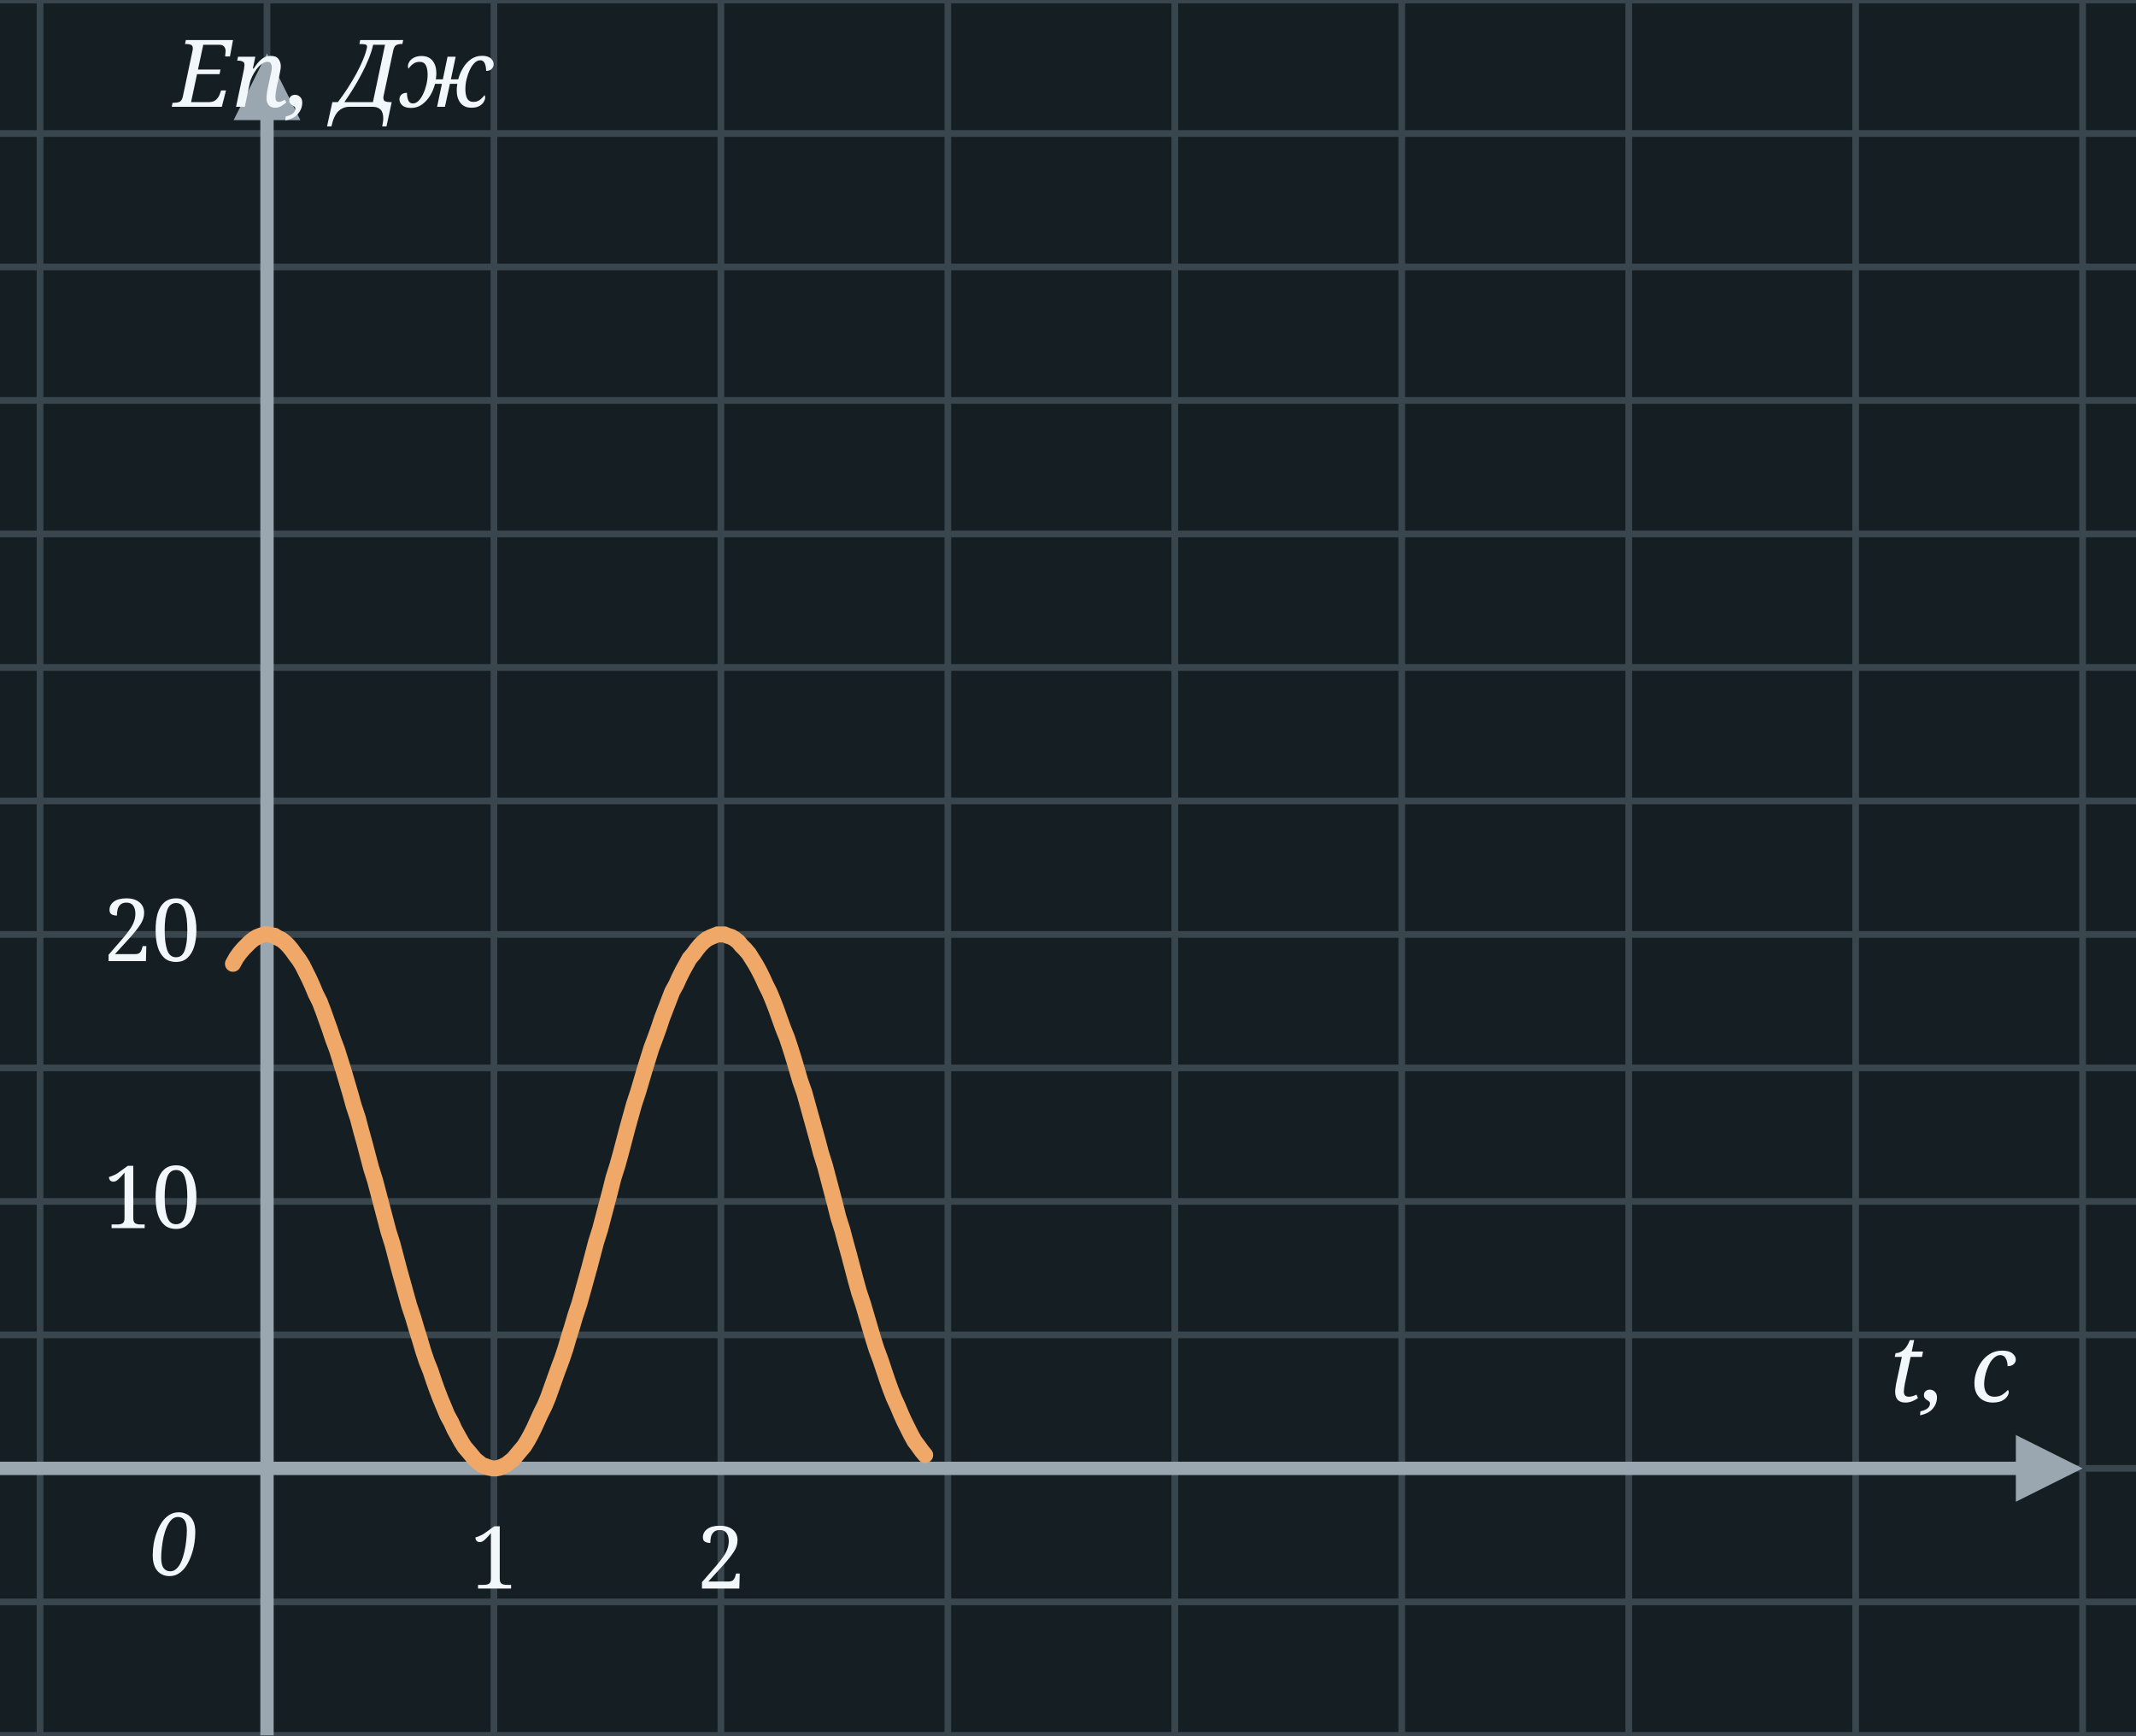
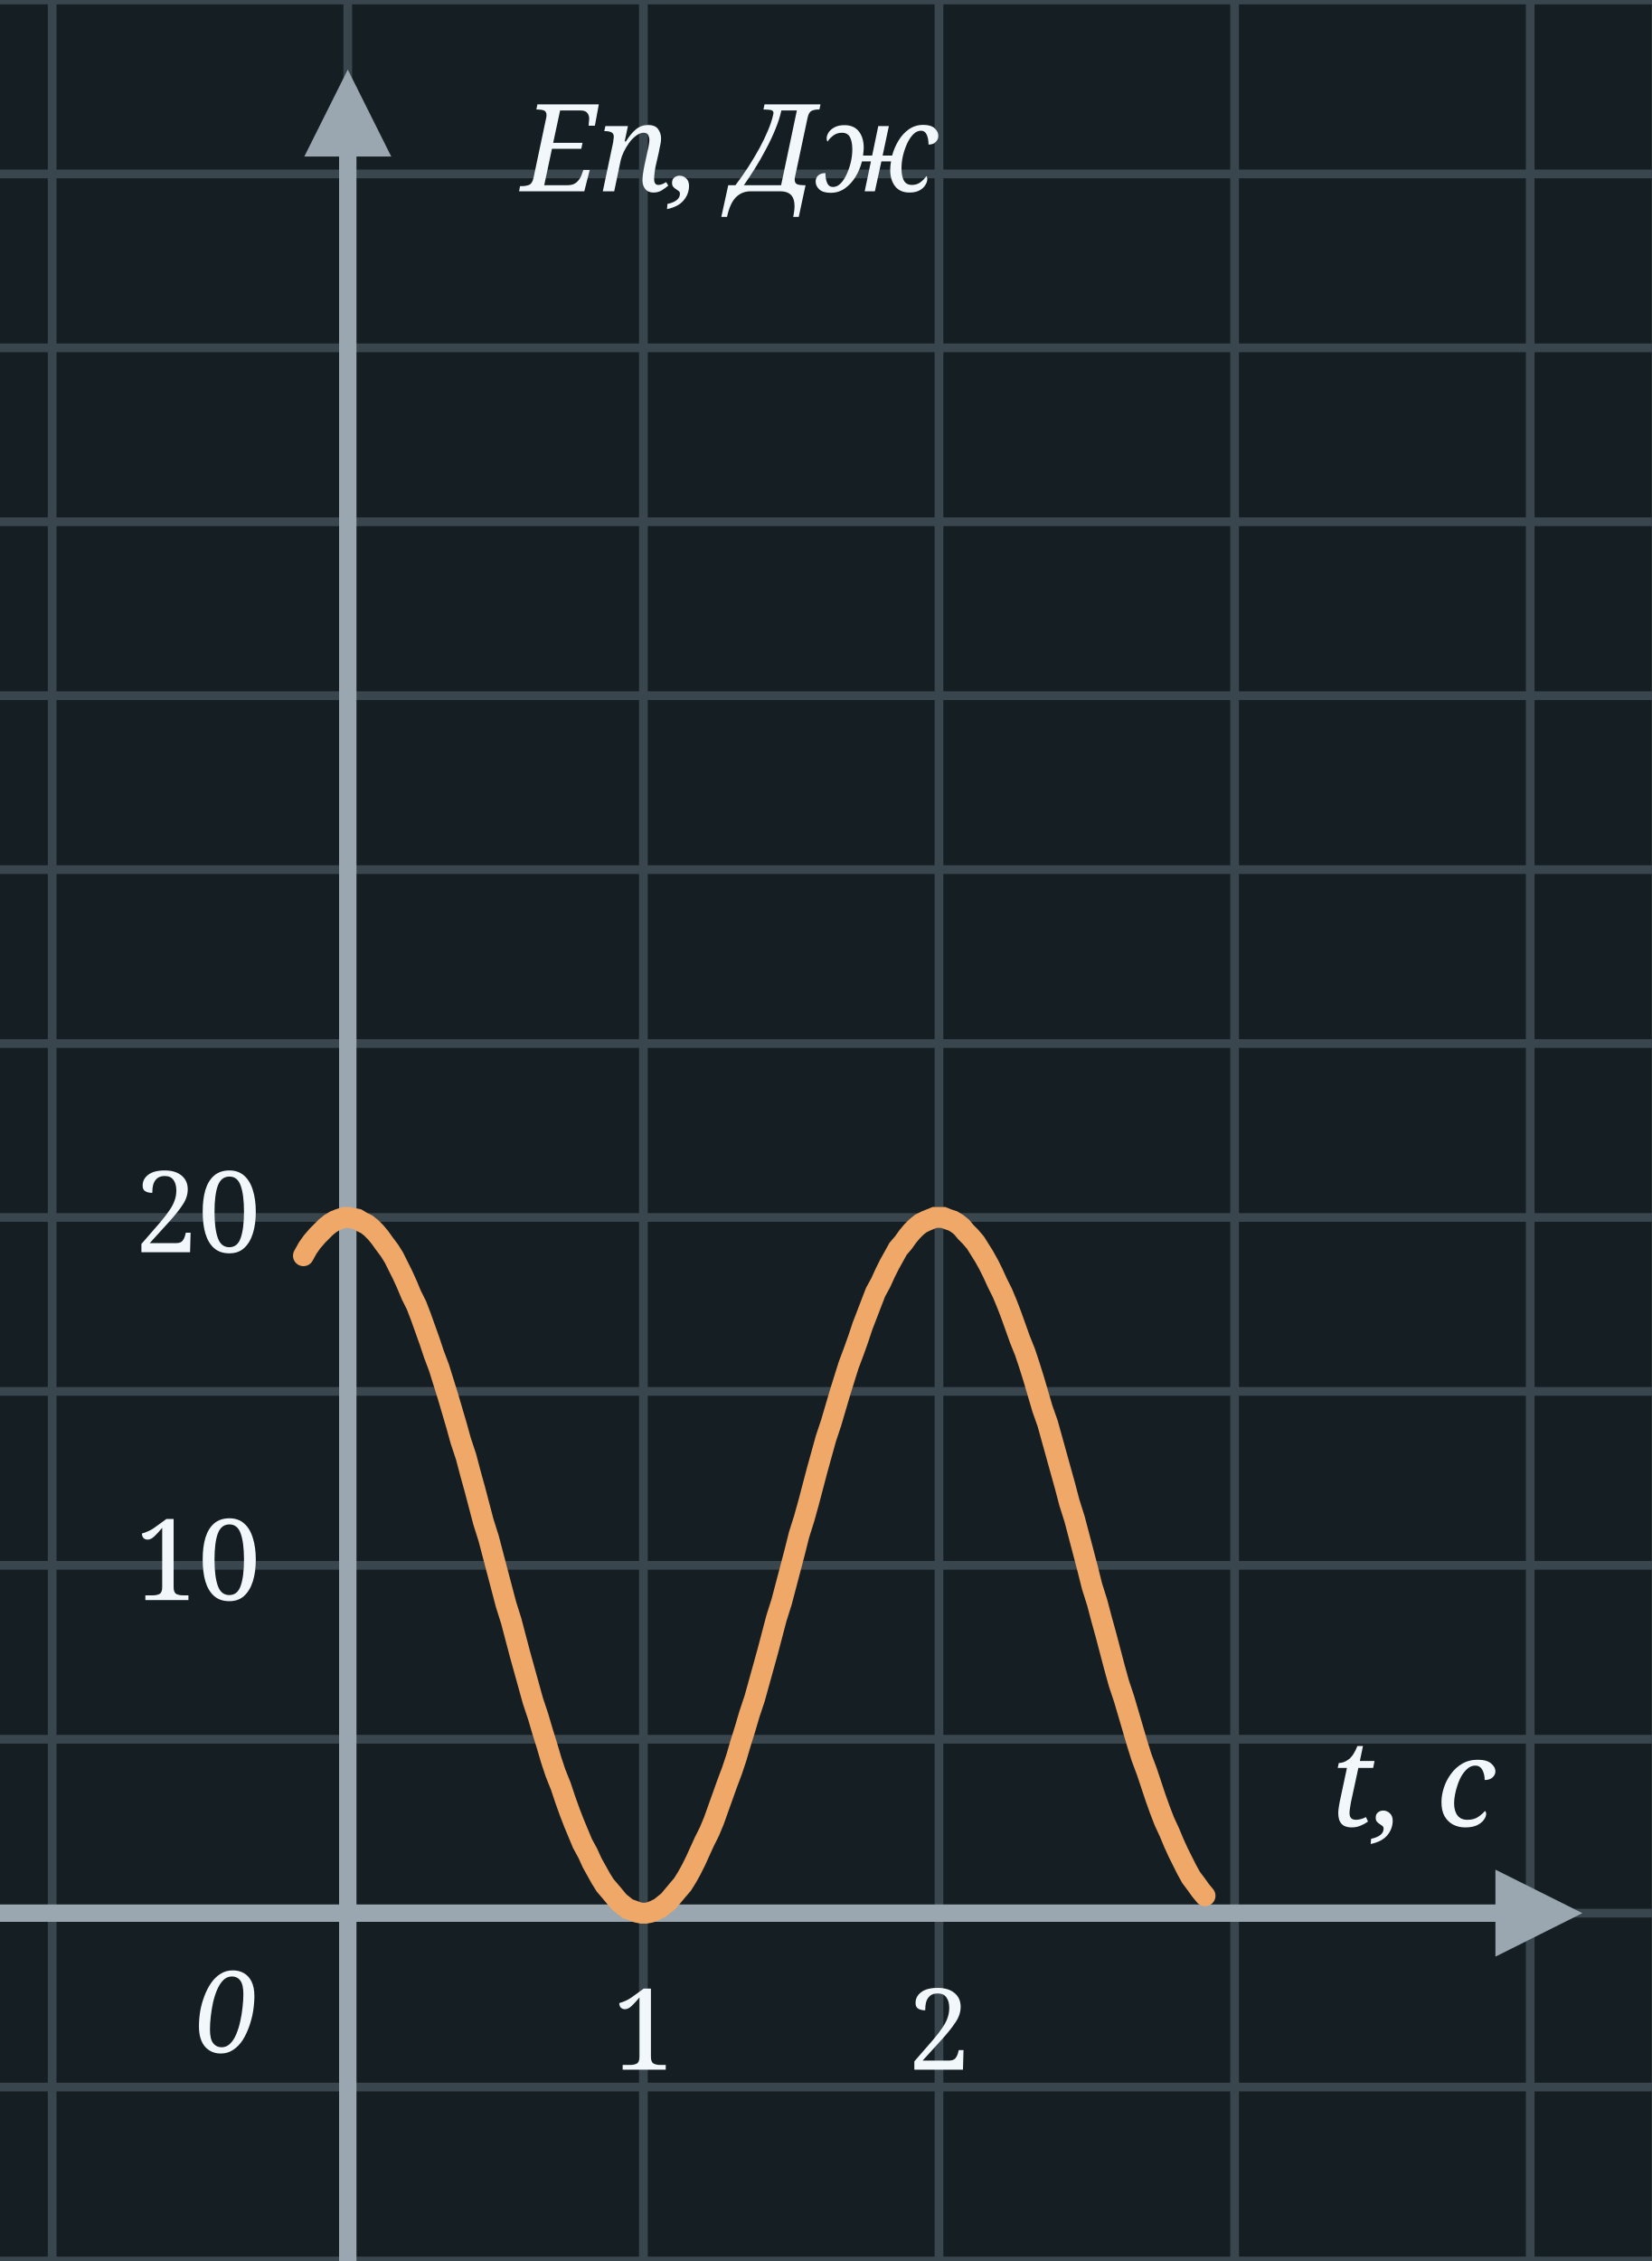
- <svg xmlns="http://www.w3.org/2000/svg" width="320" height="260" viewBox="0 0 320 260">
-   <rect x="0" y="0" width="320" height="260" fill="#151F23" />
+ <svg xmlns="http://www.w3.org/2000/svg" width="190" height="260" viewBox="0 0 190 260">
+   <rect x="0" y="0" width="190" height="260" fill="#151F23" />
  <line x1="6.0" y1="0" x2="6.0" y2="260" stroke="#3A464E" stroke-width="1" />
  <line x1="40.0" y1="0" x2="40.0" y2="260" stroke="#3A464E" stroke-width="1" />
  <line x1="74.0" y1="0" x2="74.0" y2="260" stroke="#3A464E" stroke-width="1" />
  <line x1="108.0" y1="0" x2="108.0" y2="260" stroke="#3A464E" stroke-width="1" />
  <line x1="142.0" y1="0" x2="142.0" y2="260" stroke="#3A464E" stroke-width="1" />
  <line x1="176.0" y1="0" x2="176.0" y2="260" stroke="#3A464E" stroke-width="1" />
-   <line x1="210.0" y1="0" x2="210.0" y2="260" stroke="#3A464E" stroke-width="1" />
-   <line x1="244.0" y1="0" x2="244.0" y2="260" stroke="#3A464E" stroke-width="1" />
-   <line x1="278.0" y1="0" x2="278.0" y2="260" stroke="#3A464E" stroke-width="1" />
-   <line x1="312.0" y1="0" x2="312.0" y2="260" stroke="#3A464E" stroke-width="1" />
-   <line x1="0" y1="0.0" x2="320" y2="0.0" stroke="#3A464E" stroke-width="1" />
-   <line x1="0" y1="20.0" x2="320" y2="20.0" stroke="#3A464E" stroke-width="1" />
-   <line x1="0" y1="40.0" x2="320" y2="40.0" stroke="#3A464E" stroke-width="1" />
-   <line x1="0" y1="60.0" x2="320" y2="60.0" stroke="#3A464E" stroke-width="1" />
-   <line x1="0" y1="80.0" x2="320" y2="80.0" stroke="#3A464E" stroke-width="1" />
-   <line x1="0" y1="100.0" x2="320" y2="100.0" stroke="#3A464E" stroke-width="1" />
-   <line x1="0" y1="120.0" x2="320" y2="120.0" stroke="#3A464E" stroke-width="1" />
-   <line x1="0" y1="140.0" x2="320" y2="140.0" stroke="#3A464E" stroke-width="1" />
-   <line x1="0" y1="160.0" x2="320" y2="160.0" stroke="#3A464E" stroke-width="1" />
-   <line x1="0" y1="180.0" x2="320" y2="180.0" stroke="#3A464E" stroke-width="1" />
-   <line x1="0" y1="200.0" x2="320" y2="200.0" stroke="#3A464E" stroke-width="1" />
-   <line x1="0" y1="220.0" x2="320" y2="220.0" stroke="#3A464E" stroke-width="1" />
-   <line x1="0" y1="240.0" x2="320" y2="240.0" stroke="#3A464E" stroke-width="1" />
-   <line x1="0" y1="260.0" x2="320" y2="260.0" stroke="#3A464E" stroke-width="1" />
+   <line x1="0" y1="0.0" x2="190" y2="0.0" stroke="#3A464E" stroke-width="1" />
+   <line x1="0" y1="20.0" x2="190" y2="20.0" stroke="#3A464E" stroke-width="1" />
+   <line x1="0" y1="40.0" x2="190" y2="40.0" stroke="#3A464E" stroke-width="1" />
+   <line x1="0" y1="60.0" x2="190" y2="60.0" stroke="#3A464E" stroke-width="1" />
+   <line x1="0" y1="80.0" x2="190" y2="80.0" stroke="#3A464E" stroke-width="1" />
+   <line x1="0" y1="100.0" x2="190" y2="100.0" stroke="#3A464E" stroke-width="1" />
+   <line x1="0" y1="120.0" x2="190" y2="120.0" stroke="#3A464E" stroke-width="1" />
+   <line x1="0" y1="140.0" x2="190" y2="140.0" stroke="#3A464E" stroke-width="1" />
+   <line x1="0" y1="160.0" x2="190" y2="160.0" stroke="#3A464E" stroke-width="1" />
+   <line x1="0" y1="180.0" x2="190" y2="180.0" stroke="#3A464E" stroke-width="1" />
+   <line x1="0" y1="200.0" x2="190" y2="200.0" stroke="#3A464E" stroke-width="1" />
+   <line x1="0" y1="220.0" x2="190" y2="220.0" stroke="#3A464E" stroke-width="1" />
+   <line x1="0" y1="240.0" x2="190" y2="240.0" stroke="#3A464E" stroke-width="1" />
+   <line x1="0" y1="260.0" x2="190" y2="260.0" stroke="#3A464E" stroke-width="1" />
  <line x1="40" y1="260" x2="40" y2="10" stroke="#9AA7B0" stroke-width="2" />
  <polygon points="35,18 45,18 40,8" fill="#9AA7B0" />
-   <line x1="0" y1="220" x2="310" y2="220" stroke="#9AA7B0" stroke-width="2" />
-   <polygon points="302,215 302,225 312,220" fill="#9AA7B0" />
+   <line x1="0" y1="220" x2="180" y2="220" stroke="#9AA7B0" stroke-width="2" />
+   <polygon points="172,215 172,225 182,220" fill="#9AA7B0" />
  <text x="26.0" y="236.0" font-family="Georgia, serif" font-style="italic" font-weight="normal" font-size="13" fill="#F2F7FB" text-anchor="middle">0</text>
-   <text x="302.0" y="210.0" font-family="Georgia, serif" font-style="italic" font-weight="normal" font-size="14" fill="#F2F7FB" text-anchor="end">t, с</text>
-   <text x="50.0" y="16.0" font-family="Georgia, serif" font-style="italic" font-weight="normal" font-size="14" fill="#F2F7FB" text-anchor="middle">Eп, Дж</text>
+   <text x="172.0" y="210.0" font-family="Georgia, serif" font-style="italic" font-weight="normal" font-size="14" fill="#F2F7FB" text-anchor="end">t, с</text>
+   <text x="60.0" y="22.0" font-family="Georgia, serif" font-style="italic" font-weight="normal" font-size="14" fill="#F2F7FB" text-anchor="start">Eп, Дж</text>
  <path d="M 34.9,144.4 L 35.4,143.5 L 35.9,142.8 L 36.5,142.1 L 37.0,141.6 L 37.5,141.1 L 38.0,140.7 L 38.5,140.4 L 39.0,140.2 L 39.6,140.0 L 40.1,140.0 L 40.6,140.1 L 41.1,140.2 L 41.6,140.5 L 42.2,140.8 L 42.7,141.2 L 43.2,141.7 L 43.7,142.3 L 44.2,143.0 L 44.8,143.8 L 45.3,144.6 L 45.8,145.6 L 46.3,146.6 L 46.8,147.7 L 47.3,148.9 L 47.9,150.1 L 48.4,151.4 L 48.9,152.8 L 49.4,154.2 L 49.9,155.7 L 50.5,157.3 L 51.0,158.9 L 51.5,160.5 L 52.0,162.2 L 52.5,163.9 L 53.0,165.7 L 53.6,167.5 L 54.1,169.4 L 54.6,171.2 L 55.1,173.1 L 55.6,175.0 L 56.2,176.9 L 56.7,178.8 L 57.2,180.7 L 57.7,182.6 L 58.2,184.5 L 58.8,186.4 L 59.3,188.3 L 59.8,190.2 L 60.3,192.0 L 60.8,193.8 L 61.3,195.6 L 61.9,197.4 L 62.4,199.1 L 62.9,200.7 L 63.4,202.4 L 63.9,203.9 L 64.5,205.4 L 65.0,206.9 L 65.5,208.3 L 66.0,209.6 L 66.5,210.8 L 67.0,212.0 L 67.6,213.1 L 68.1,214.2 L 68.6,215.1 L 69.1,216.0 L 69.6,216.8 L 70.2,217.5 L 70.7,218.1 L 71.2,218.7 L 71.7,219.1 L 72.2,219.5 L 72.8,219.7 L 73.3,219.9 L 73.8,220.0 L 74.3,220.0 L 74.8,219.9 L 75.3,219.7 L 75.9,219.4 L 76.4,219.0 L 76.9,218.6 L 77.4,218.0 L 77.9,217.4 L 78.5,216.7 L 79.0,215.9 L 79.5,215.0 L 80.0,214.0 L 80.5,212.9 L 81.0,211.8 L 81.6,210.6 L 82.1,209.4 L 82.6,208.0 L 83.1,206.6 L 83.6,205.2 L 84.2,203.6 L 84.7,202.1 L 85.2,200.4 L 85.7,198.8 L 86.2,197.1 L 86.8,195.3 L 87.3,193.5 L 87.8,191.7 L 88.3,189.9 L 88.8,188.0 L 89.3,186.1 L 89.9,184.2 L 90.4,182.3 L 90.9,180.4 L 91.4,178.5 L 91.9,176.5 L 92.5,174.6 L 93.0,172.8 L 93.5,170.9 L 94.0,169.0 L 94.5,167.2 L 95.0,165.4 L 95.6,163.6 L 96.1,161.9 L 96.6,160.2 L 97.1,158.6 L 97.6,157.0 L 98.2,155.4 L 98.7,154.0 L 99.2,152.5 L 99.7,151.2 L 100.2,149.9 L 100.7,148.6 L 101.3,147.5 L 101.8,146.4 L 102.3,145.4 L 102.8,144.5 L 103.3,143.6 L 103.9,142.9 L 104.4,142.2 L 104.9,141.6 L 105.4,141.1 L 105.9,140.7 L 106.5,140.4 L 107.0,140.2 L 107.5,140.0 L 108.0,140.0 L 108.5,140.0 L 109.0,140.2 L 109.6,140.4 L 110.1,140.7 L 110.6,141.1 L 111.1,141.7 L 111.6,142.2 L 112.2,142.9 L 112.7,143.7 L 113.2,144.5 L 113.7,145.4 L 114.2,146.4 L 114.7,147.5 L 115.3,148.7 L 115.8,149.9 L 116.3,151.2 L 116.8,152.6 L 117.3,154.0 L 117.9,155.5 L 118.4,157.0 L 118.9,158.6 L 119.4,160.3 L 119.9,162.0 L 120.5,163.7 L 121.0,165.5 L 121.5,167.3 L 122.0,169.1 L 122.5,170.9 L 123.0,172.8 L 123.6,174.7 L 124.1,176.6 L 124.6,178.5 L 125.1,180.4 L 125.6,182.4 L 126.2,184.3 L 126.7,186.2 L 127.2,188.0 L 127.7,189.9 L 128.2,191.8 L 128.7,193.6 L 129.3,195.4 L 129.8,197.1 L 130.3,198.8 L 130.8,200.5 L 131.3,202.1 L 131.9,203.7 L 132.4,205.2 L 132.9,206.7 L 133.4,208.1 L 133.9,209.4 L 134.5,210.7 L 135.0,211.9 L 135.5,213.0 L 136.0,214.0 L 136.5,215.0 L 137.0,215.9 L 137.6,216.7 L 138.1,217.4 L 138.6,218.0" fill="none" stroke="#f0a868" stroke-width="2.4" stroke-linecap="round" />
  <text x="74.0" y="238.0" font-family="Georgia, serif" font-weight="normal" font-size="13" fill="#F2F7FB" text-anchor="middle">1</text>
  <text x="108.0" y="238.0" font-family="Georgia, serif" font-weight="normal" font-size="13" fill="#F2F7FB" text-anchor="middle">2</text>
  <text x="30.0" y="144.0" font-family="Georgia, serif" font-weight="normal" font-size="13" fill="#F2F7FB" text-anchor="end">20</text>
  <text x="30.0" y="184.0" font-family="Georgia, serif" font-weight="normal" font-size="13" fill="#F2F7FB" text-anchor="end">10</text>
</svg>
